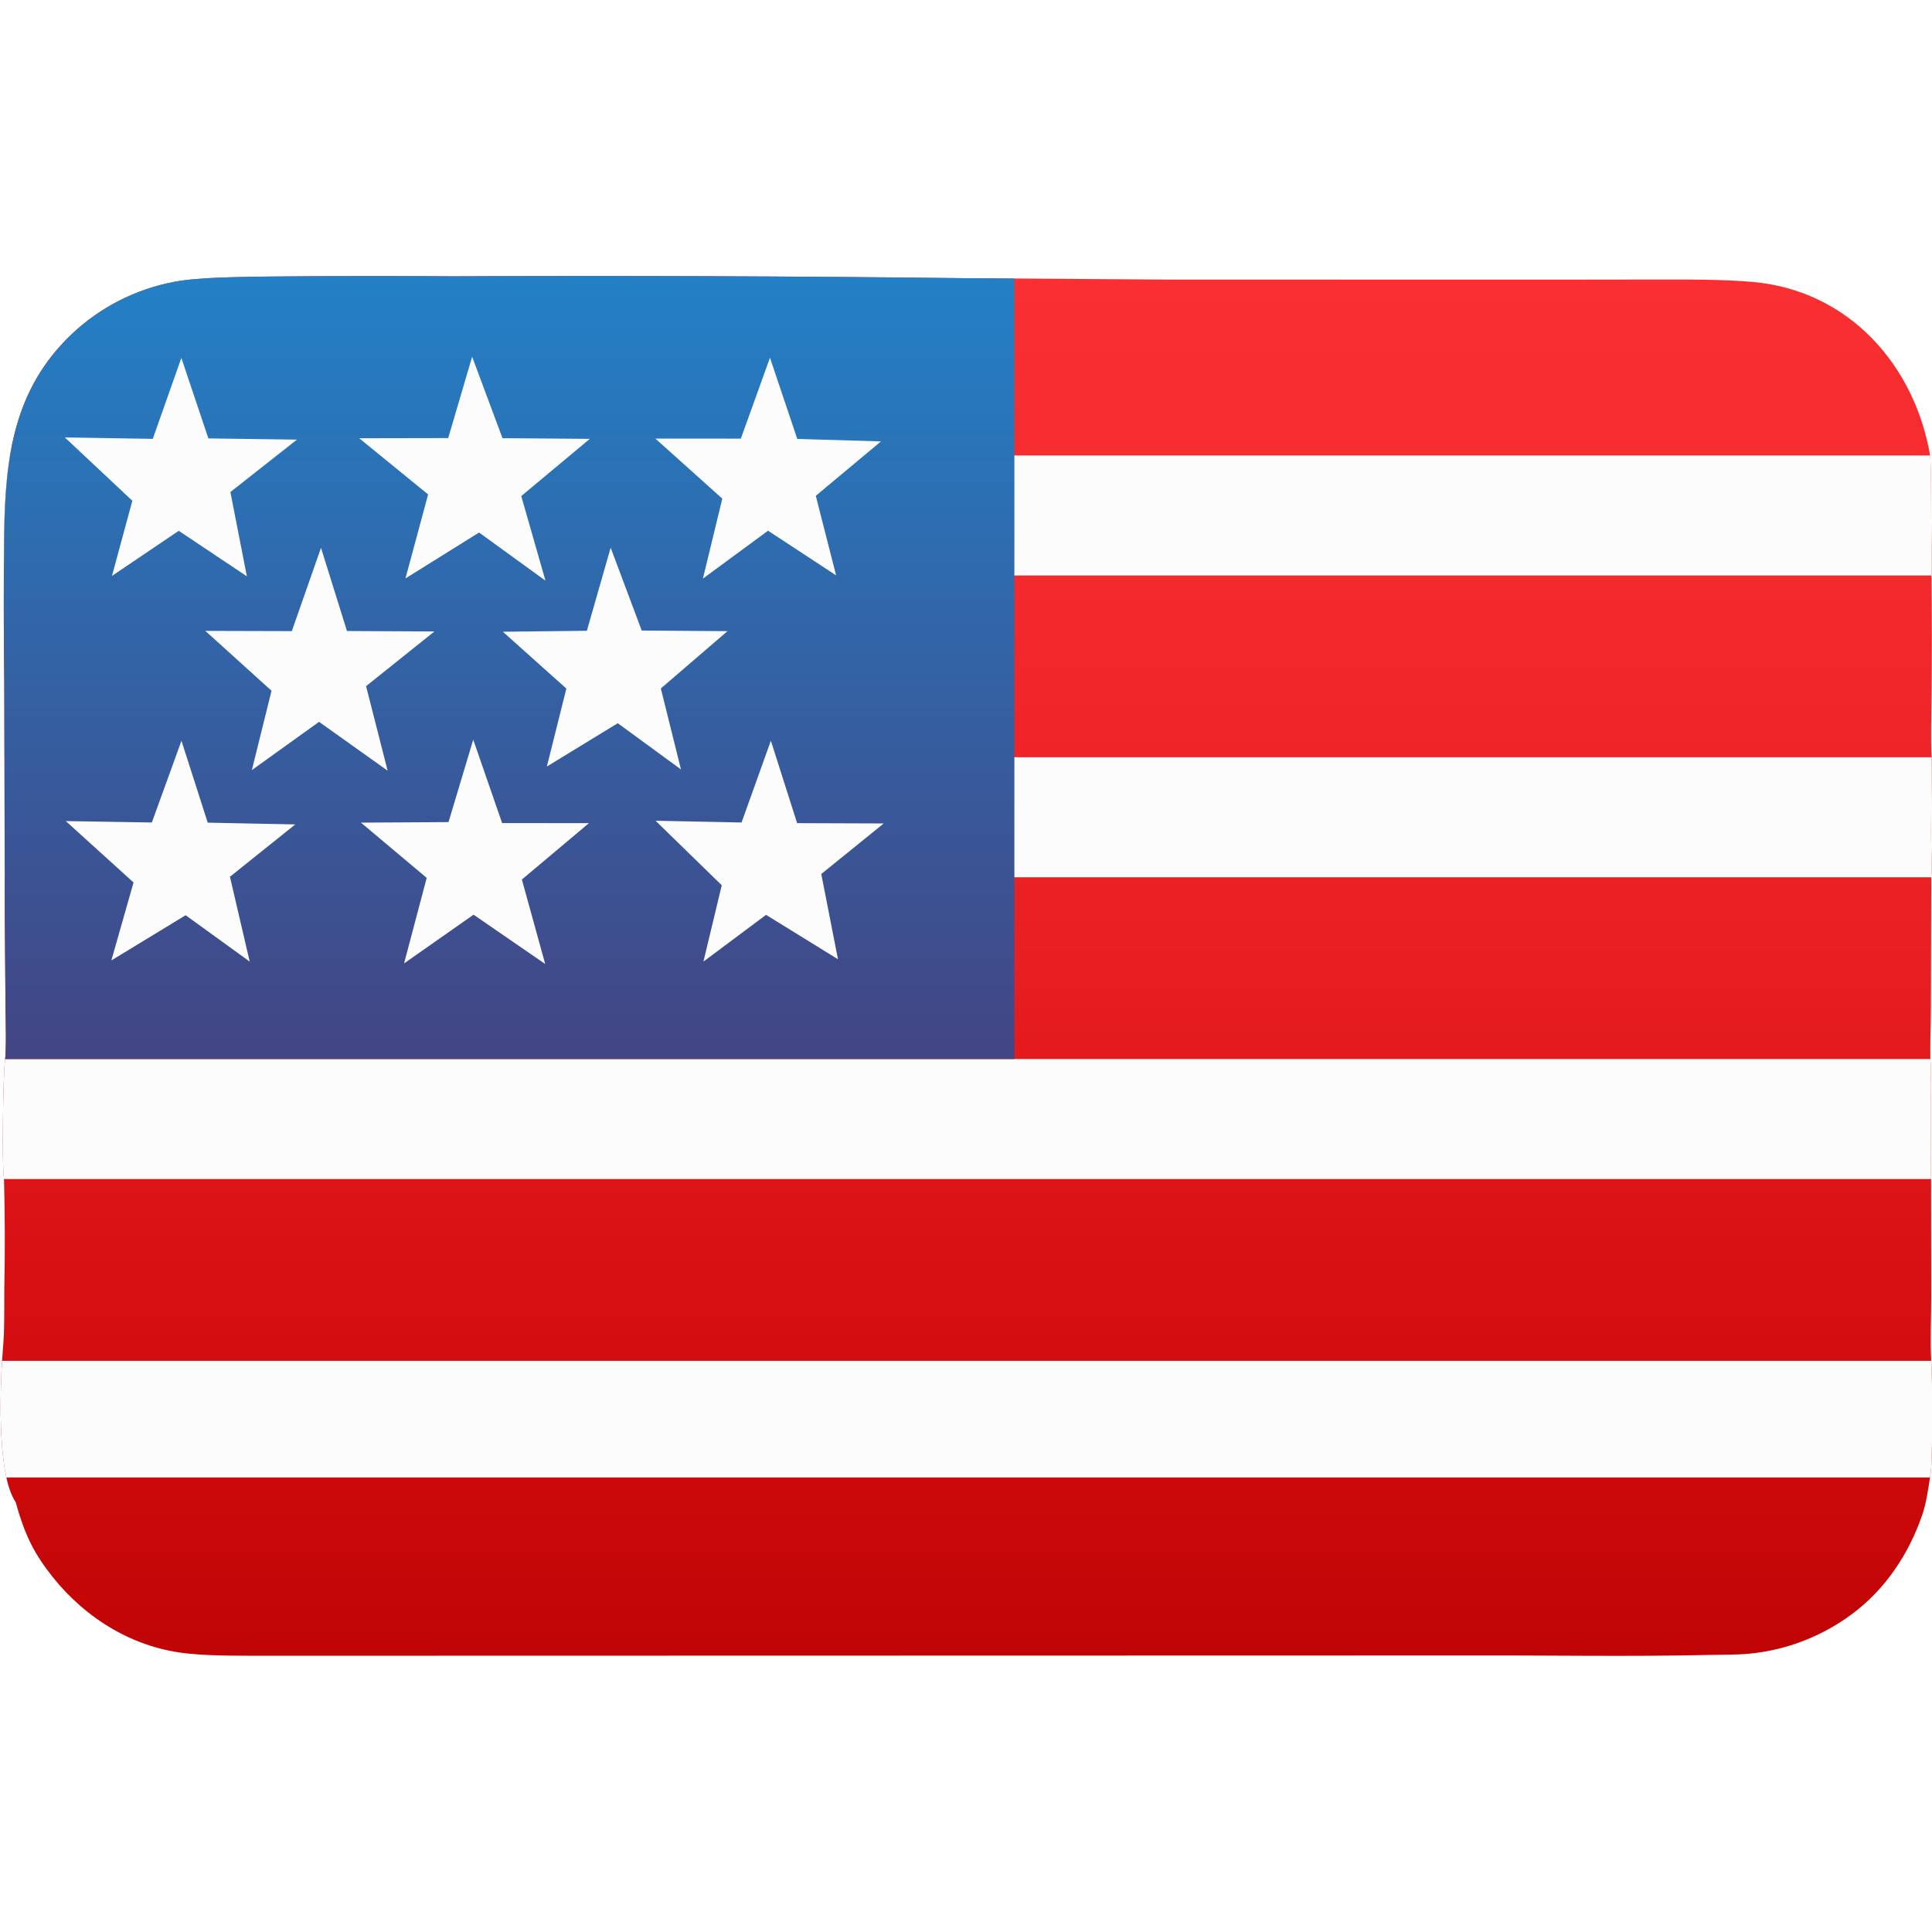
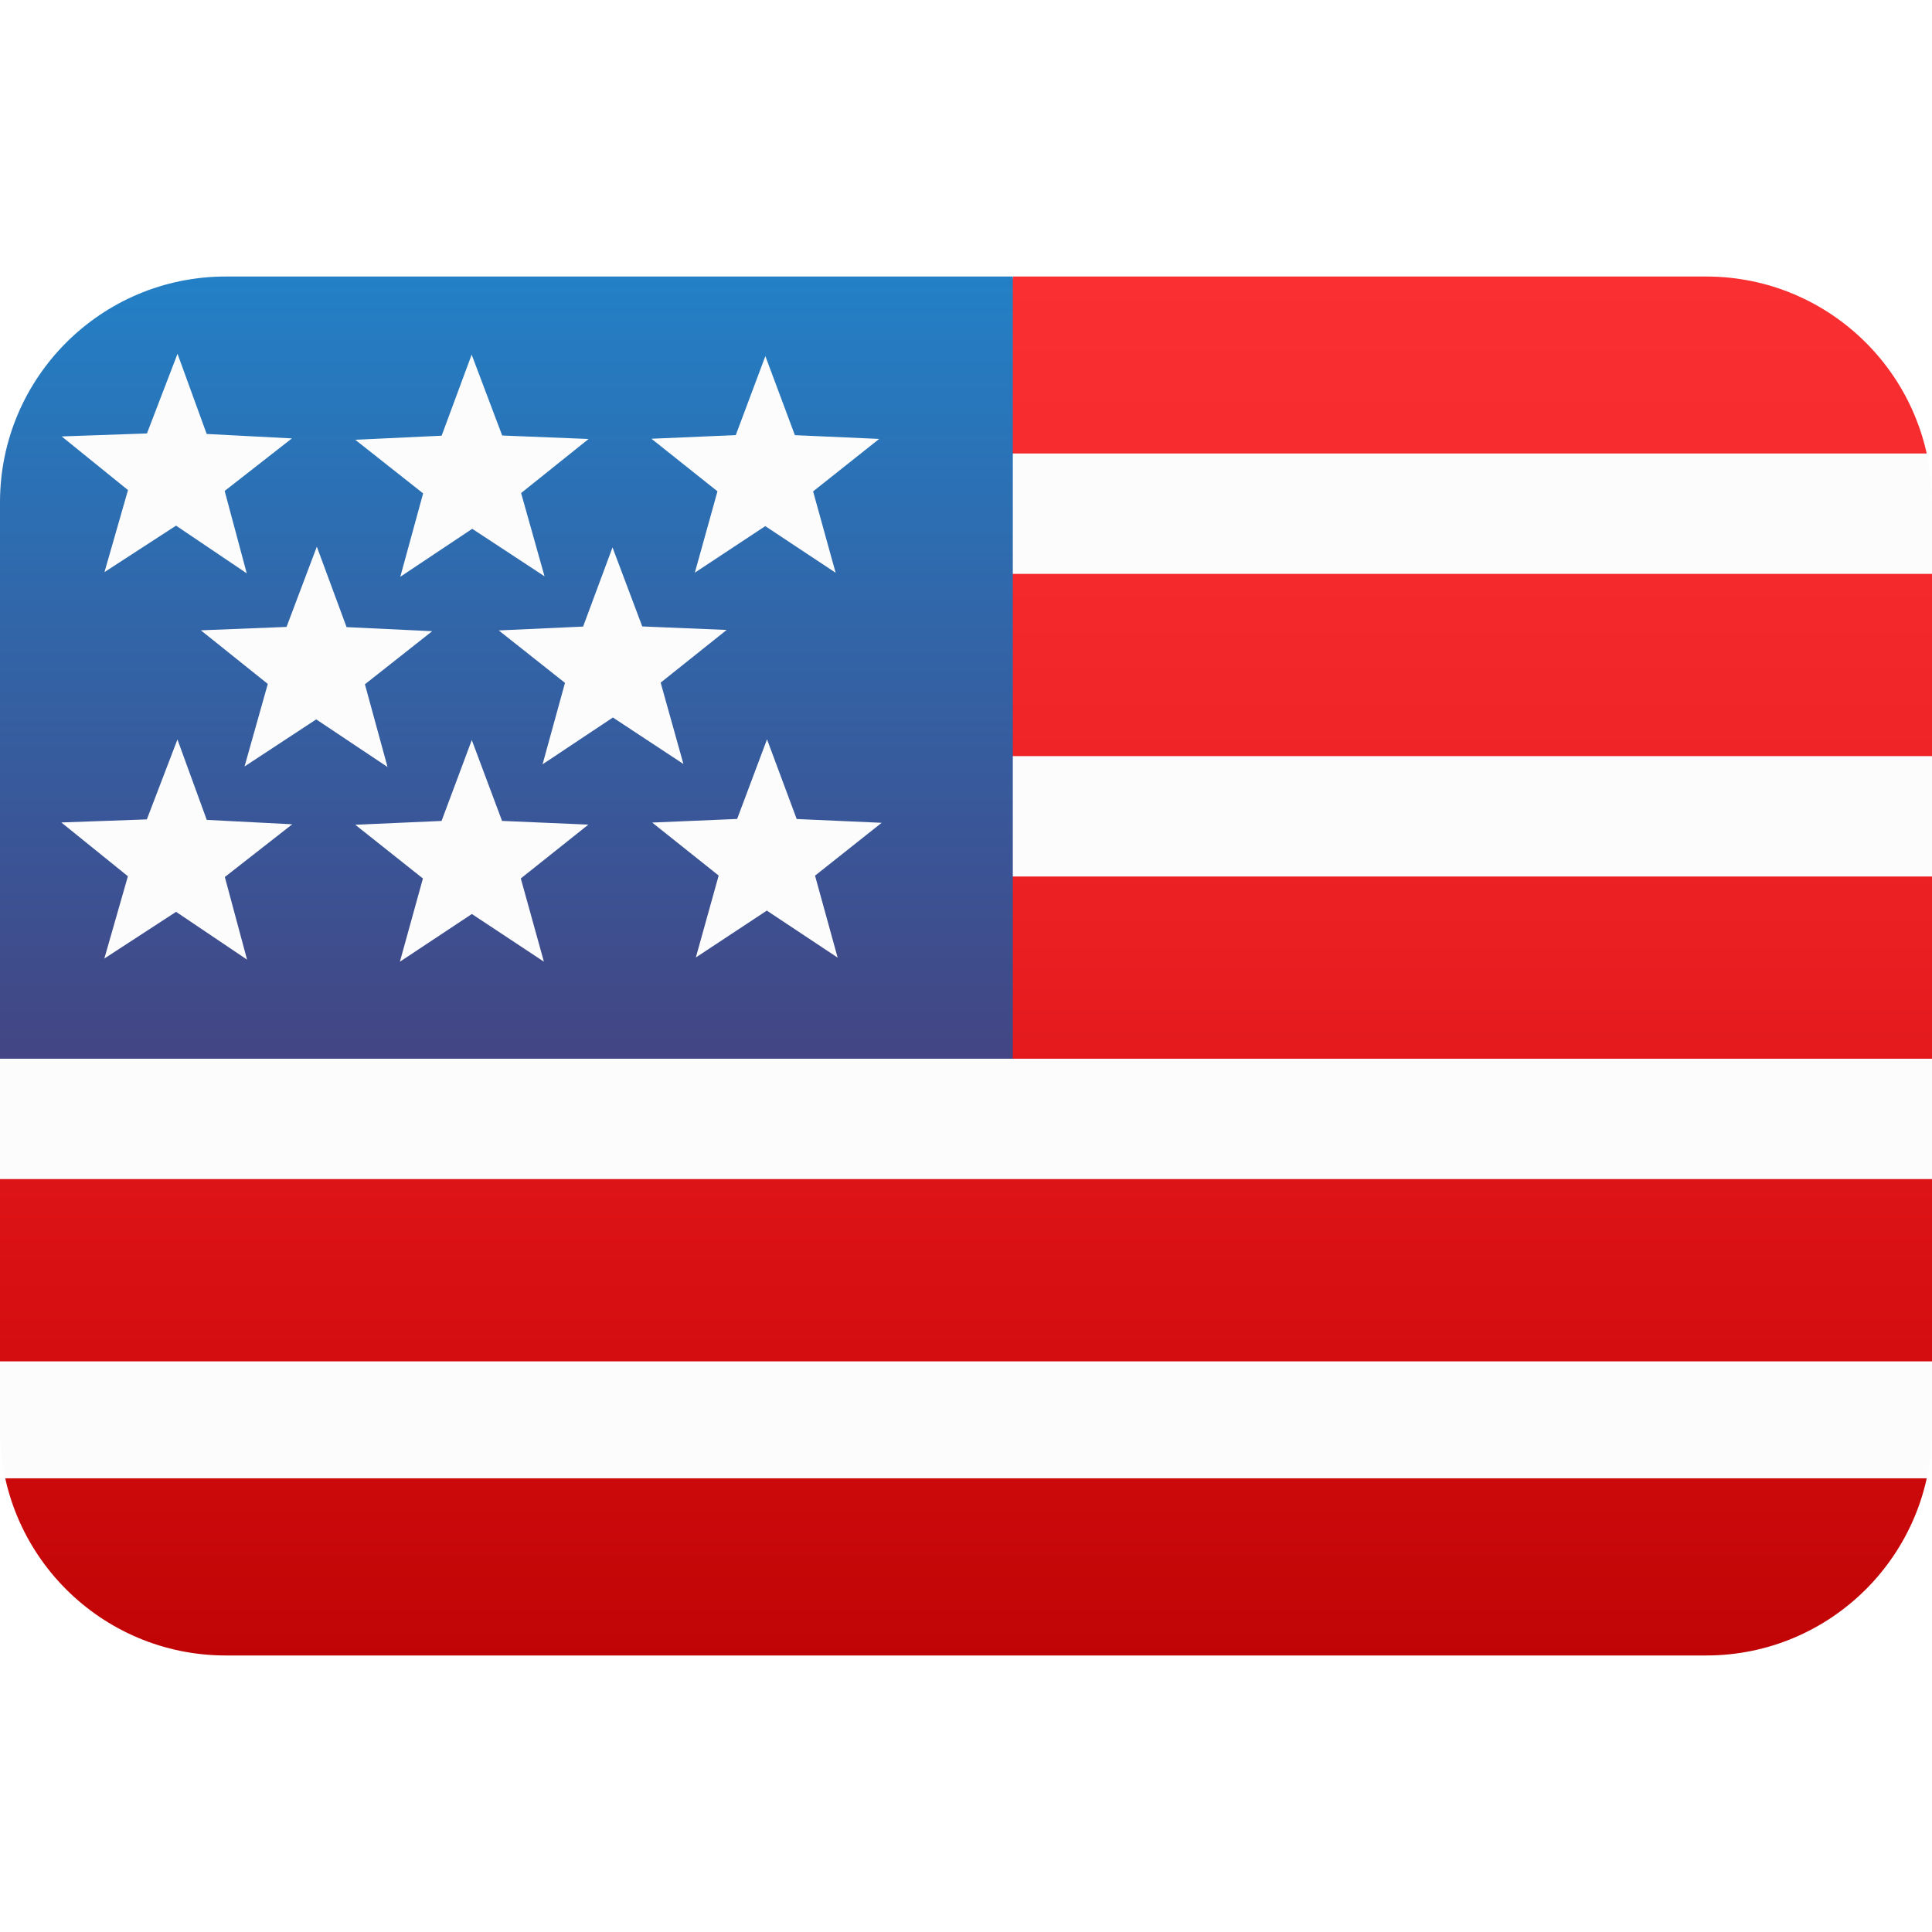
<svg xmlns="http://www.w3.org/2000/svg" width="1024" height="1024" viewBox="0 0 1024 1024">
-   <g transform="translate(-7.6708 -9.4613) scale(1.81773)">
+   <g transform="translate(-10.0067 -11.1732) scale(1.822713)">
    <defs>
      <linearGradient id="redGradient" gradientUnits="userSpaceOnUse" x1="0" y1="86" x2="0" y2="488">
        <stop offset="0" stop-color="#F92F32" />
        <stop offset=".22" stop-color="#F3292B" />
        <stop offset=".48" stop-color="#E91F22" />
        <stop offset=".72" stop-color="#D91013" />
        <stop offset="1" stop-color="#C00405" />
      </linearGradient>
      <linearGradient id="blueGradient" gradientUnits="userSpaceOnUse" x1="0" y1="86" x2="0" y2="314">
        <stop offset="0" stop-color="#2380C6" />
        <stop offset="1" stop-color="#434584" />
      </linearGradient>
      <clipPath id="flagClip">
-         <path d="M5.63 314.93C6.14 310.93 5.87 303.37 5.83 299.08L5.62 272.18 5.47 204.92C5.28 190.08 5.27 175.25 5.44 160.41C5.81 138.65 8.16 118.9 24.95 102.8C33.26 94.88 43.69 89.53 54.98 87.39C62.43 85.98 74.53 85.99 82.34 85.84C100.37 85.67 118.4 85.65 136.43 85.77C186.11 85.55 235.78 85.73 285.45 86.32L345.26 86.73 457.23 86.75 489.9 86.71C498.32 86.71 506.73 86.69 515.13 87.4C543.16 89.79 562.58 111.55 567.06 138.31C567.42 146.39 567.25 154.7 567.39 162.81C567.42 164.37 567.58 171.85 567.41 172.83C567.54 184.71 567.54 196.58 567.43 208.46C567.4 213.49 567.13 221.01 567.46 225.88L567.28 248.29C567.28 251.5 567.58 257.94 567.35 260.72L567.24 299.25C567.21 304.14 567 309.2 567.08 314.04C567.38 316.94 567.1 320.47 567.17 323.49C567.37 331.75 567.01 340.26 567.29 348.49L567.33 383.35C567.33 388.85 567.03 396.42 567.32 401.62C567.67 406.04 567.91 432.86 566.96 436.13C566.46 439.47 565.84 443.62 564.76 446.79C560.81 458.37 553.89 468.73 544.04 475.98C535.38 482.38 525.15 486.32 514.43 487.38C510.44 487.77 506.41 487.67 502.41 487.76C479.39 488.29 456.37 487.85 433.35 487.92L254.38 487.96 119.98 487.99 81.14 488C73.46 487.96 63.77 488.13 56.39 487.02C40.64 484.65 27.07 475.4 17.76 462.66C13 456.16 10.92 450.81 8.78 443.19C3.04 434.81 4.28 407.47 5.18 397.04C5.57 393.06 5.42 385.29 5.47 381.04C5.7 370.24 5.66 359.43 5.38 348.62C4.71 345.5 5.14 318.91 5.63 314.93Z" />
+         <path d="M5.49 421.86L5.49 152.2C5.49 115.94 34.89 86.54 71.15 86.54L501.63 86.54C537.89 86.54 567.29 115.94 567.29 152.2L567.29 421.86C567.29 458.12 537.89 487.52 501.63 487.52L71.15 487.52C34.89 487.52 5.49 458.12 5.49 421.86Z" />
      </clipPath>
    </defs>
    <g clip-path="url(#flagClip)">
-       <rect x="0" y="80" width="576" height="414" fill="url(#redGradient)" />
-       <path fill="#FCFCFC" d="M0 138H576V173H0ZM0 226H576V261H0ZM0 314H576V349H0ZM0 402H576V436H0Z" />
+       <path fill="#FCFCFC" d="M290 87.2H576V494H0V313.4H290Z" />
+       <path fill="url(#redGradient)" d="M300 80H576V90H300ZM290 87.2H576V138H290ZM290 173H576V226H290ZM290 261H576V314H290ZM0 349H576V402H0ZM0 436H576V494H0Z" />
      <rect x="-20" y="70" width="320" height="244" fill="url(#blueGradient)" />
-       <path fill="#FCFCFC" d="M57.1 109.56L64.98 133.04L90.81 133.39L71.4 148.67L76.2 173.25L56.34 159.98L36.87 173.13L42.81 151.22L23.13 132.75L48.77 133.17ZM141.89 109.22L150.74 132.97L176.2 133.17L156.21 149.85L163.27 174.52L143.91 160.48L122.45 173.86L129.05 149.37L108.96 132.99L134.91 132.94ZM228.73 109.51L236.69 133.19L261.1 133.91L242.09 149.78L248.02 172.98L228.17 159.95L209.18 173.92L214.83 150.6L195.32 133.09L220.24 133.1ZM97.82 164.94L105.39 189.2L130.89 189.33L110.96 205.28L117.25 229.93L97.25 215.68L77.66 229.75L83.39 206.62L64.09 189.16L89.31 189.23ZM182.28 164.9L191.33 189.06L216.34 189.24L196.91 205.95L202.78 229.56L184.35 216.08L163.68 228.71L169.36 205.98L150.85 189.41L175.34 189.13ZM57.13 221.2L64.79 245.08L90.32 245.59L71.27 260.85L77.03 285.59L58.35 272.07L36.69 285.25L43.16 262.52L23.41 244.62L48.5 245.03ZM142.21 220.88L150.63 245.2L175.95 245.22L156.39 261.66L163.19 286.29L142.3 271.91L122.04 286.12L128.64 261.18L109.47 245.07L135 244.92ZM228.99 221.18L236.65 245.22L261.9 245.31L243.69 260.05L248.56 284.91L227.59 271.96L209.33 285.59L214.67 263.33L195.37 244.52L220.45 245.03Z" />
+       <path fill="#FCFCFC" d="M23.43 133.04L48.22 132.17L57.11 109.01L65.59 132.32L90.37 133.61L70.82 148.89L77.24 172.85L56.68 158.98L35.87 172.49L42.71 148.64ZM108.79 134.01L133.91 132.83L142.64 109.25L151.52 132.77L176.65 133.78L157.02 149.5L163.83 173.71L142.81 159.9L121.89 173.85L128.53 149.6ZM194.92 133.71L219.44 132.66L228.05 109.68L236.63 132.67L261.15 133.76L241.93 149.02L248.48 172.68L228.02 159.12L207.54 172.65L214.12 149ZM63.9 189.42L88.81 188.43L97.62 165.1L106.27 188.49L131.17 189.67L111.6 205.11L118.18 229.16L97.44 215.32L76.6 229.01L83.36 205.01ZM150.52 189.45L175.05 188.33L183.6 165.31L192.25 188.29L216.79 189.31L197.6 204.63L204.22 228.29L183.71 214.77L163.26 228.38L169.78 204.7ZM23.32 245.29L48.19 244.4L57.09 221.16L65.61 244.54L90.47 245.82L70.87 261.15L77.33 285.18L56.69 271.28L35.83 284.86L42.68 260.93ZM108.8 245.96L133.89 244.85L142.68 221.32L151.48 244.84L176.58 245.92L156.93 261.57L163.65 285.77L142.7 271.91L121.77 285.79L128.47 261.58ZM195.14 245.32L219.84 244.27L228.53 221.12L237.16 244.29L261.86 245.39L242.49 260.76L249.07 284.6L228.47 270.92L207.83 284.55L214.47 260.73Z" />
    </g>
  </g>
</svg>
